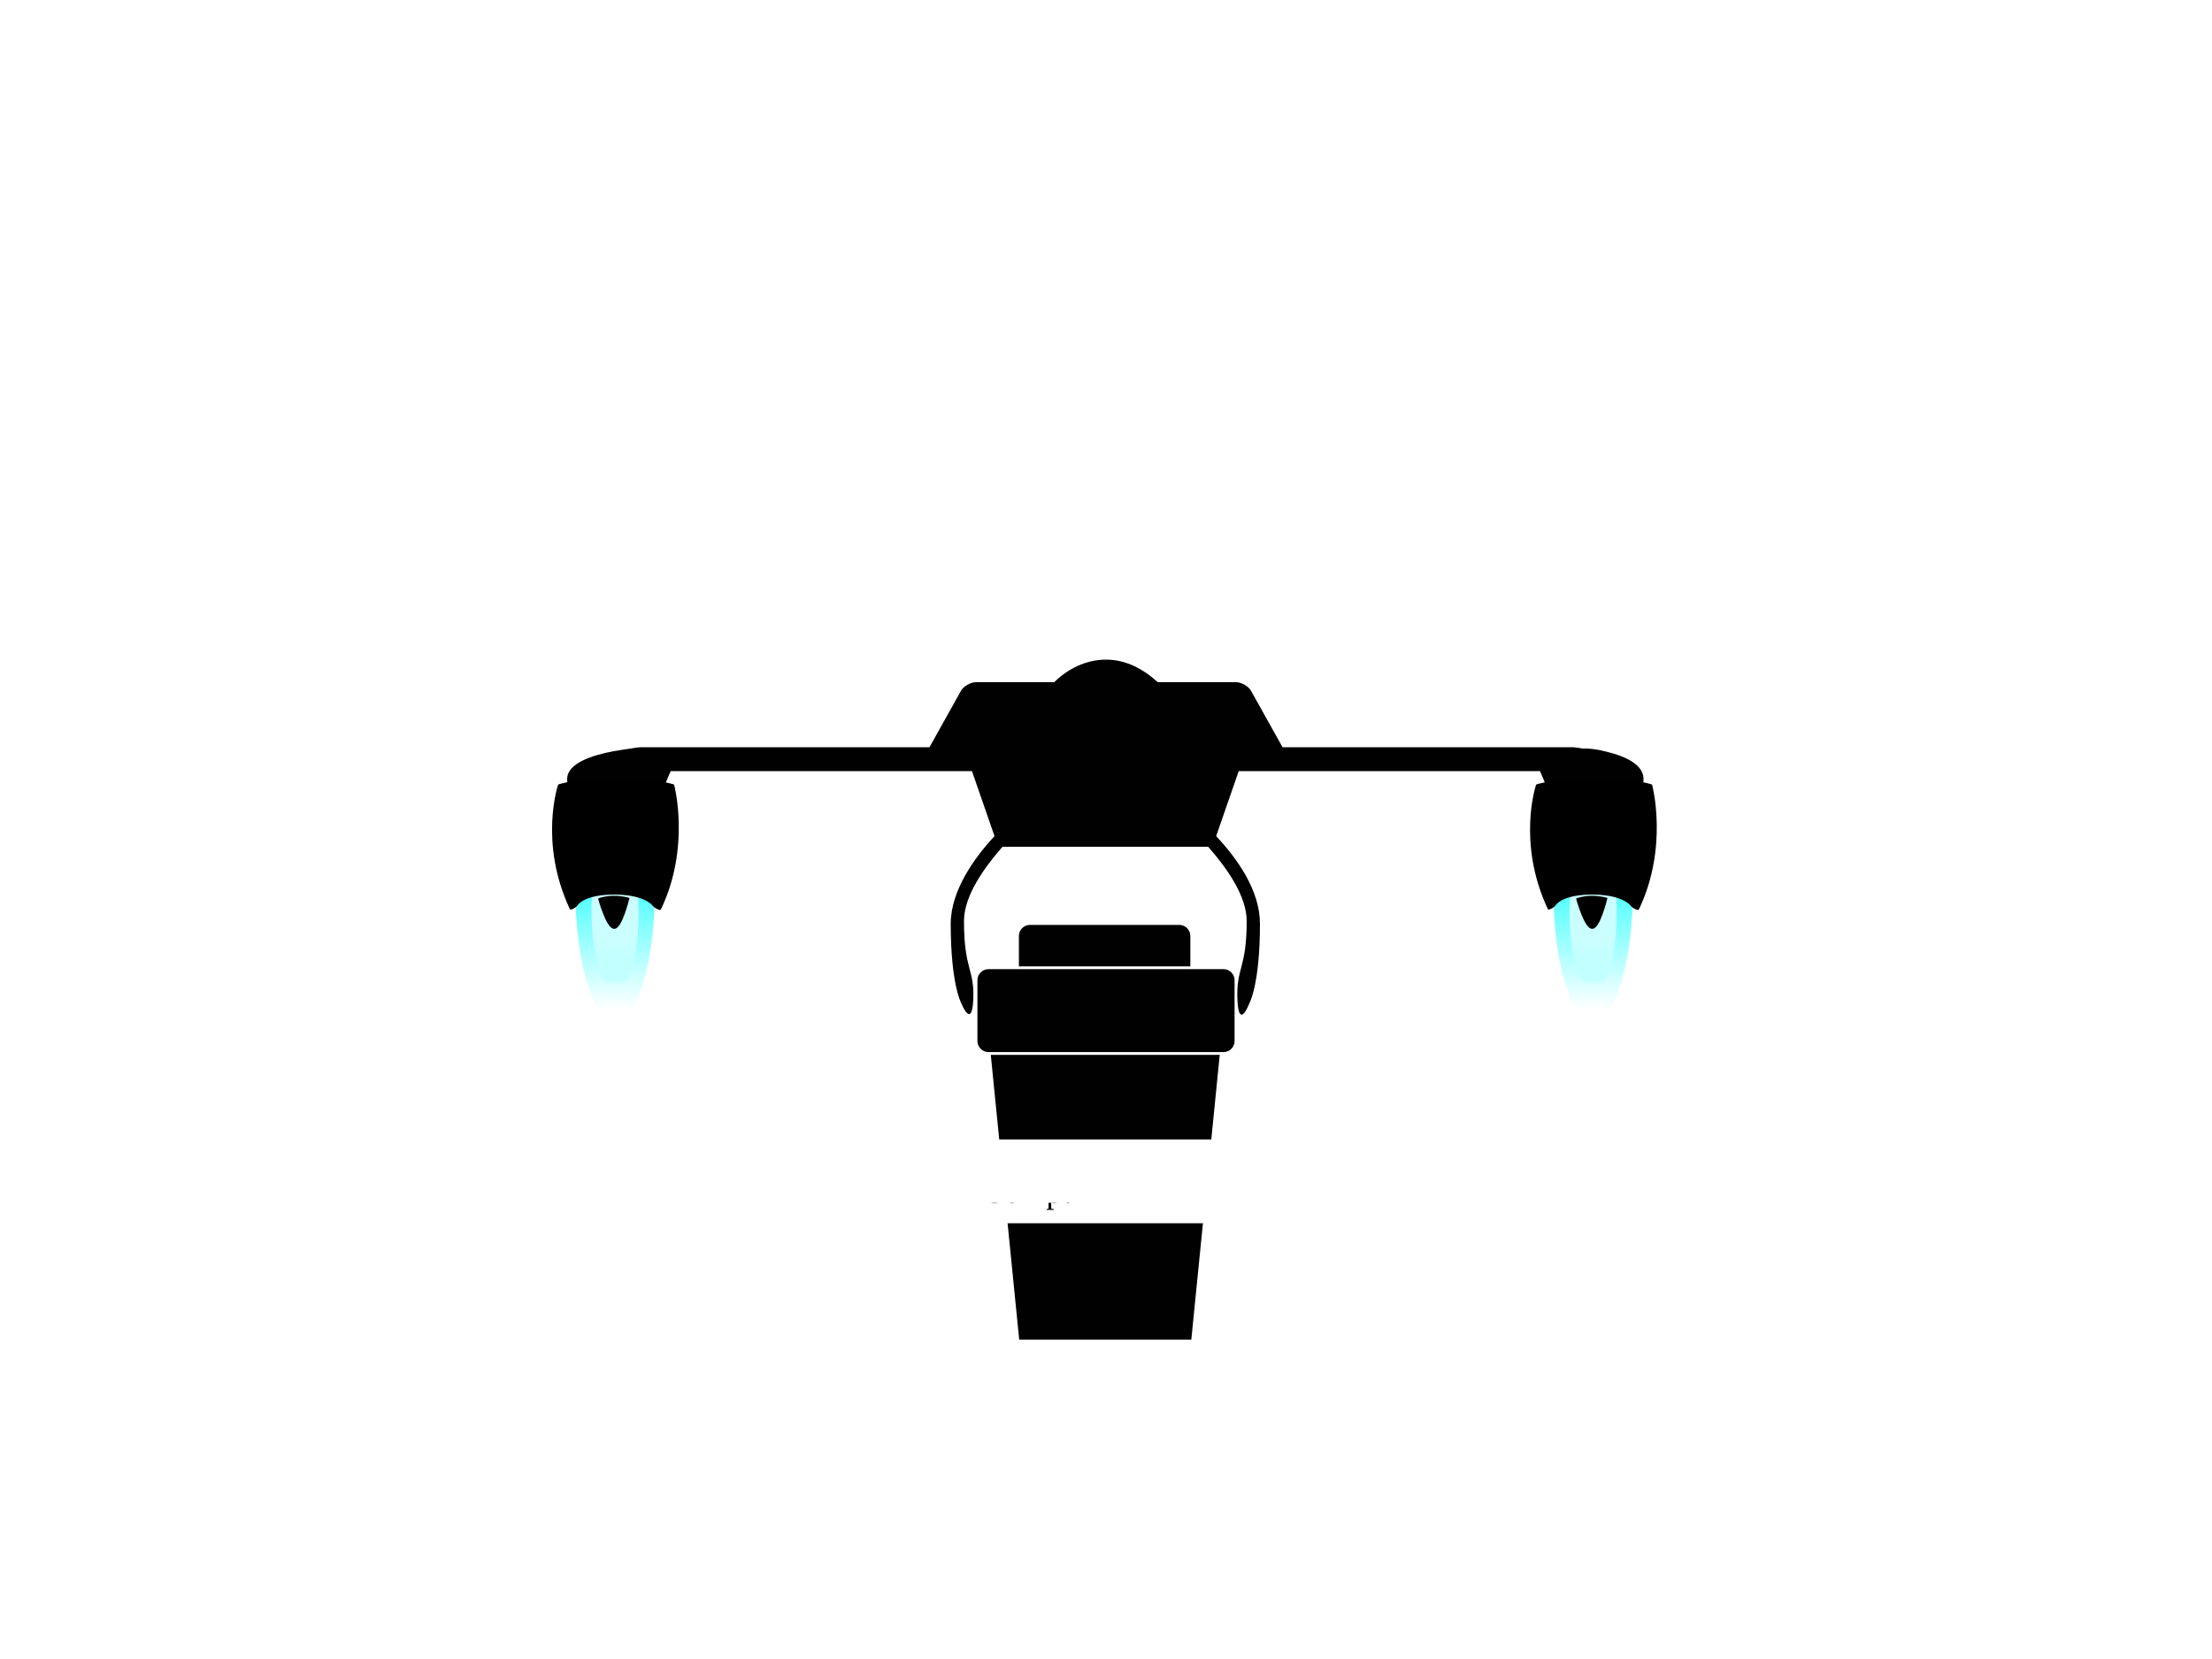
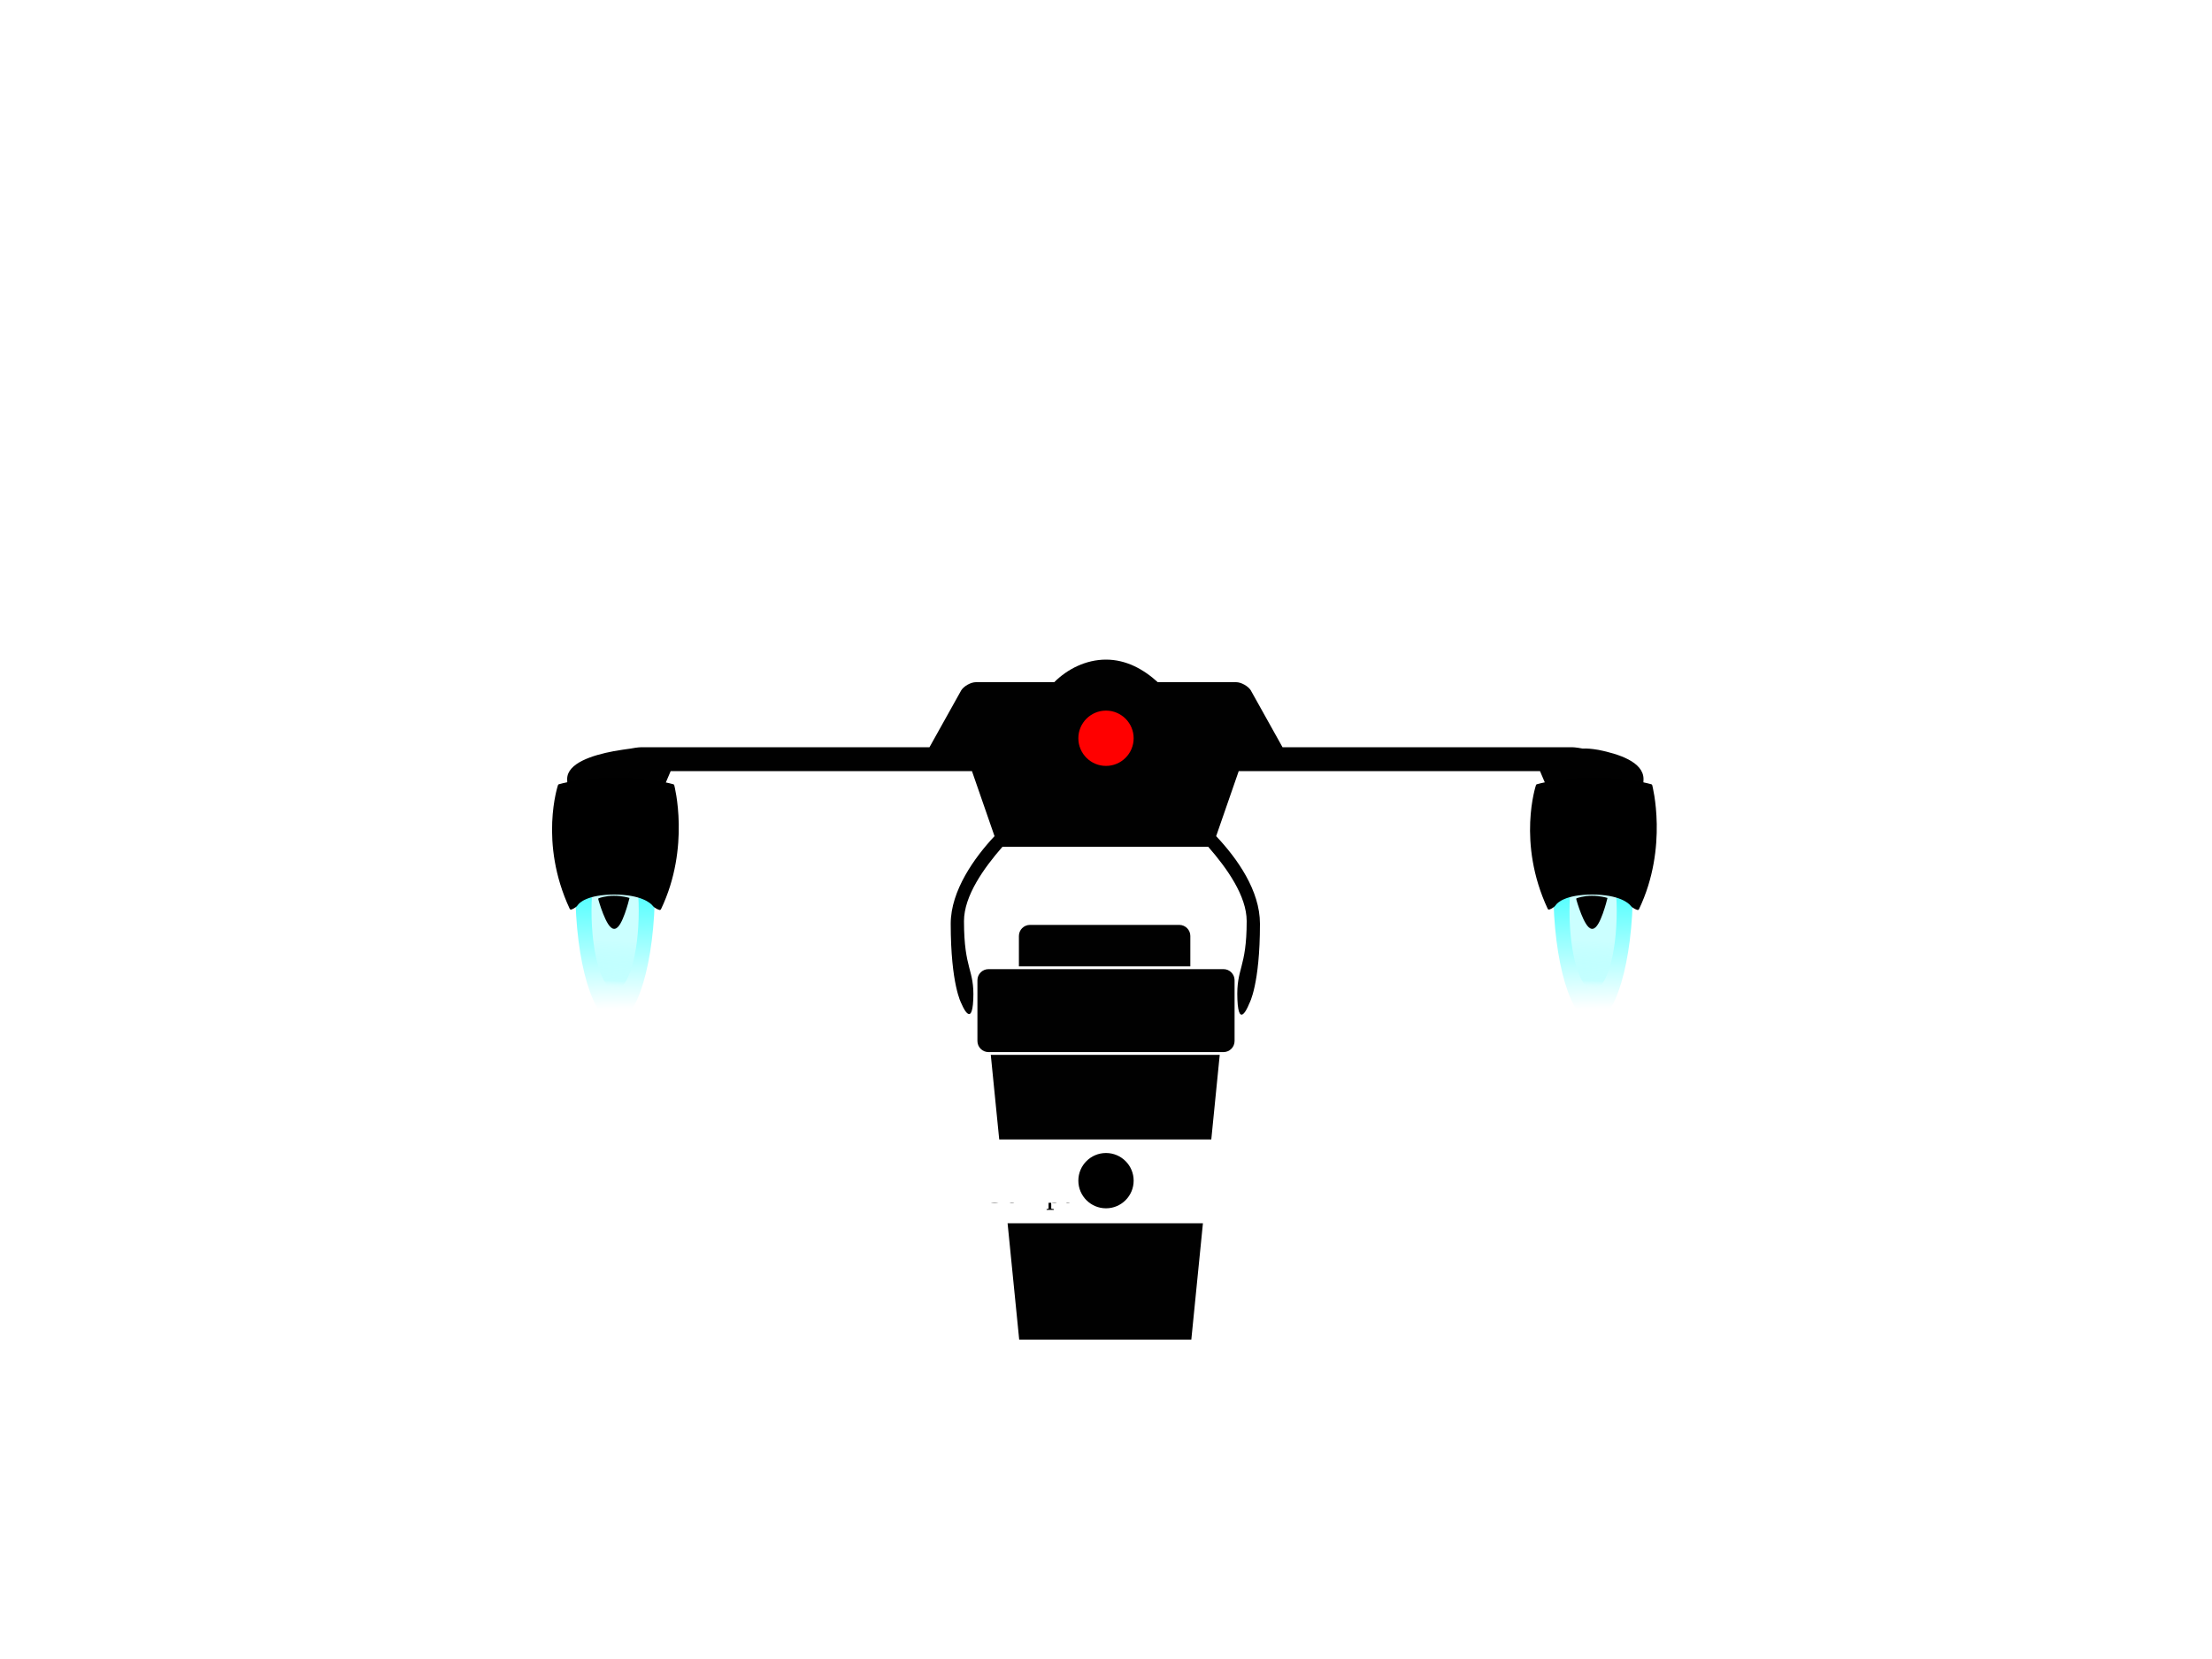
<svg xmlns="http://www.w3.org/2000/svg" xmlns:xlink="http://www.w3.org/1999/xlink" id="svg26" xml:space="preserve" enable-background="new 0 0 800 600" viewBox="0 0 800 600" y="0px" x="0px" version="1.1">
  <defs id="defs30">
    <svg version="1.1" viewBox="0 0 40 80" id="company-name-wrapper">
      <text alignment-baseline="before-edge" fill="#000" y="0" x="0" id="company-name">Company name</text>
    </svg>
    <linearGradient id="linearGradient4614">
      <stop id="stop4610" offset="0" style="stop-color:#cbffff;stop-opacity:1" />
      <stop style="stop-color:#beffff;stop-opacity:0.702" offset="0.828" id="stop4618" />
      <stop id="stop4612" offset="1" style="stop-color:#edffff;stop-opacity:0" />
    </linearGradient>
    <linearGradient id="linearGradient4606">
      <stop id="stop4602" offset="0" style="stop-color:#00ffff;stop-opacity:1;" />
      <stop id="stop4604" offset="1" style="stop-color:#00ffff;stop-opacity:0;" />
    </linearGradient>
    <linearGradient gradientUnits="userSpaceOnUse" y2="365.059" x2="208.986" y1="303.487" x1="208.087" id="linearGradient4608" xlink:href="#linearGradient4606" />
    <linearGradient gradientTransform="translate(0,8)" gradientUnits="userSpaceOnUse" y2="349.329" x2="213.93" y1="331.801" x1="214.829" id="linearGradient4616" xlink:href="#linearGradient4614" />
    <linearGradient gradientTransform="translate(353.7032)" y2="365.059" x2="208.986" y1="303.487" x1="208.087" gradientUnits="userSpaceOnUse" id="linearGradient4630" xlink:href="#linearGradient4606" />
    <linearGradient y2="349.329" x2="213.93" y1="331.801" x1="214.829" gradientTransform="translate(353.7032,8)" gradientUnits="userSpaceOnUse" id="linearGradient4632" xlink:href="#linearGradient4614" />
  </defs>
  <ellipse style="fill:url(#linearGradient4630);fill-opacity:1;stroke-width:0.93;stroke-linecap:round;stroke-linejoin:round" id="right-flame" cx="576.172" cy="321.464" rx="14.382" ry="48.089" />
  <ellipse ry="48.089" rx="14.382" cy="321.464" cx="222.469" id="left-flame" style="fill:url(#linearGradient4608);fill-opacity:1;stroke-width:0.93;stroke-linecap:round;stroke-linejoin:round" />
  <path d="m 578.08,271.2 c -2.628,-0.435 -4.074,-0.539 -5.759,-0.48 -2.4,-0.48 -3.84,-0.48 -3.84,-0.48 H 463.84 L 452.32,249.6 c -0.96,-1.44 -3.36,-2.88 -5.28,-2.88 h -28.32 c -5.279,-4.8 -11.52,-8.16 -18.72,-8.16 -7.2,0 -13.92,3.36 -18.72,8.16 h -28.32 c -1.92,0 -4.32,1.44 -5.28,2.88 l -11.52,20.64 H 232 c 0,0 -1.44,0 -3.84,0.48 -1.912,0.287 -3.656,0.478 -6.24,0.96 -7.68,1.44 -16.8,4.32 -16.8,10.08 0,10.08 6.24,27.84 15.36,27.84 9.12,0 11.04,-4.8 11.04,-4.8 l 11.04,-25.92 h 108.96 l 8.16,23.521 c -7.2,7.68 -15.84,19.68 -15.84,31.68 0,22.08 3.84,28.8 3.84,28.8 0,0 3.84,9.601 4.32,-1.439 0.48,-11.04 -3.36,-10.561 -3.36,-28.32 0,-9.12 7.2,-19.2 13.92,-26.88 h 74.4 c 6.72,7.68 13.92,17.76 13.92,26.88 0,17.28 -3.84,16.8 -3.359,28.32 0.479,11.52 4.319,1.439 4.319,1.439 0,0 3.84,-6.72 3.84,-28.8 0,-12 -8.159,-23.521 -15.84,-31.68 L 448,278.88 H 556.96 L 568,304.8 c 0,0 1.44,4.8 11.04,4.8 9.601,0 15.36,-18.24 15.36,-27.84 0,-6.24 -9.12,-9.12 -16.32,-10.56 z" id="path8" style="fill:#010101" />
  <path d="m 442.5,350.5 h -85 c -2.2,0 -4,1.8 -4,4 v 22 c 0,2.2 1.8,4 4,4 h 85 c 2.2,0 4,-1.8 4,-4 v -22 c 0,-2.2 -1.8,-4 -4,-4 z" id="path12" style="fill:#010101" />
  <path d="m 368.5,338.5 v 11 h 62 v -11 c 0,-2.2 -1.8,-4 -4,-4 h -54 c -2.2,0 -4,1.8 -4,4 z" id="path14" style="fill:#010101" />
  <polygon points="435.055,442.42 364.408,442.42 368.605,484.5 430.856,484.5 " id="polygon16" style="fill:#010101" />
  <polygon points="441.133,381.5 358.33,381.5 361.381,412.086 438.081,412.086 " id="polygon20" style="fill:#010101" />
  <use id="use4707" xlink:href="#company-name-wrapper" height="80" width="40" y="435" x="355" />
+   <ellipse style="fill:#f00;fill-opacity:1;stroke-width:0;stroke-linecap:round;stroke-linejoin:round" id="circle-lamp" cx="400" cy="267" rx="10" ry="10" />
+   <ellipse style="fill:#000;fill-opacity:1;stroke-width:0;stroke-linecap:round;stroke-linejoin:round" id="circle-coffee" cx="400" cy="427" rx="10" ry="10" />
  <ellipse style="fill:url(#linearGradient4616);fill-opacity:1;stroke-width:0.552;stroke-linecap:round;stroke-linejoin:round" id="left-bright-flame" cx="222.469" cy="329.464" rx="8.539" ry="28.553" />
  <g id="g4578">
    <path id="path4566" style="fill:#000000;stroke:#000000;stroke-width:1px;stroke-linecap:round;stroke-linejoin:round;stroke-opacity:1" d="m 243.369,284.11 c 0,0 5.887,22.246 -4.759,44.491 m 0,0 c 0,0 -1.432,-0.388 -2.254,-1.43 -0.794,-1.006 -4.364,-4.131 -14.215,-4.131 -9.852,0 -12.944,3.038 -13.58,3.992 -0.636,0.953 -2.066,1.43 -2.066,1.43 -11.123,-23.835 -4.217,-44.352 -4.217,-44.352 0,0 7.945,-2.383 20.498,-2.383 12.553,0 20.593,2.383 20.593,2.383" />
    <path style="fill:#000000;stroke:#000000;stroke-width:1px;stroke-linecap:butt;stroke-linejoin:miter;stroke-opacity:1" d="m 216.896,325.265 c 0,0 2.86,10.169 5.244,10.169 2.383,0 4.926,-10.328 4.926,-10.328 0,0 -2.225,-0.636 -5.085,-0.636 -2.86,0 -5.085,0.794 -5.085,0.794 z" id="path4572" />
  </g>
  <ellipse ry="28.553" rx="8.539" cy="329.464" cx="576.172" id="right-bright-flame" style="fill:url(#linearGradient4632);fill-opacity:1;stroke-width:0.552;stroke-linecap:round;stroke-linejoin:round" />
  <g transform="translate(353.7032)" id="g4628">
    <path d="m 243.369,284.11 c 0,0 5.887,22.246 -4.759,44.491 m 0,0 c 0,0 -1.432,-0.388 -2.254,-1.43 -0.794,-1.006 -4.364,-4.131 -14.215,-4.131 -9.852,0 -12.944,3.038 -13.58,3.992 -0.636,0.953 -2.066,1.43 -2.066,1.43 -11.123,-23.835 -4.217,-44.352 -4.217,-44.352 0,0 7.945,-2.383 20.498,-2.383 12.553,0 20.593,2.383 20.593,2.383" style="fill:#000000;stroke:#000000;stroke-width:1px;stroke-linecap:round;stroke-linejoin:round;stroke-opacity:1" id="path4624" />
    <path id="path4626" d="m 216.896,325.265 c 0,0 2.86,10.169 5.244,10.169 2.383,0 4.926,-10.328 4.926,-10.328 0,0 -2.225,-0.636 -5.085,-0.636 -2.86,0 -5.085,0.794 -5.085,0.794 z" style="fill:#000000;stroke:#000000;stroke-width:1px;stroke-linecap:butt;stroke-linejoin:miter;stroke-opacity:1" />
  </g>
</svg>
